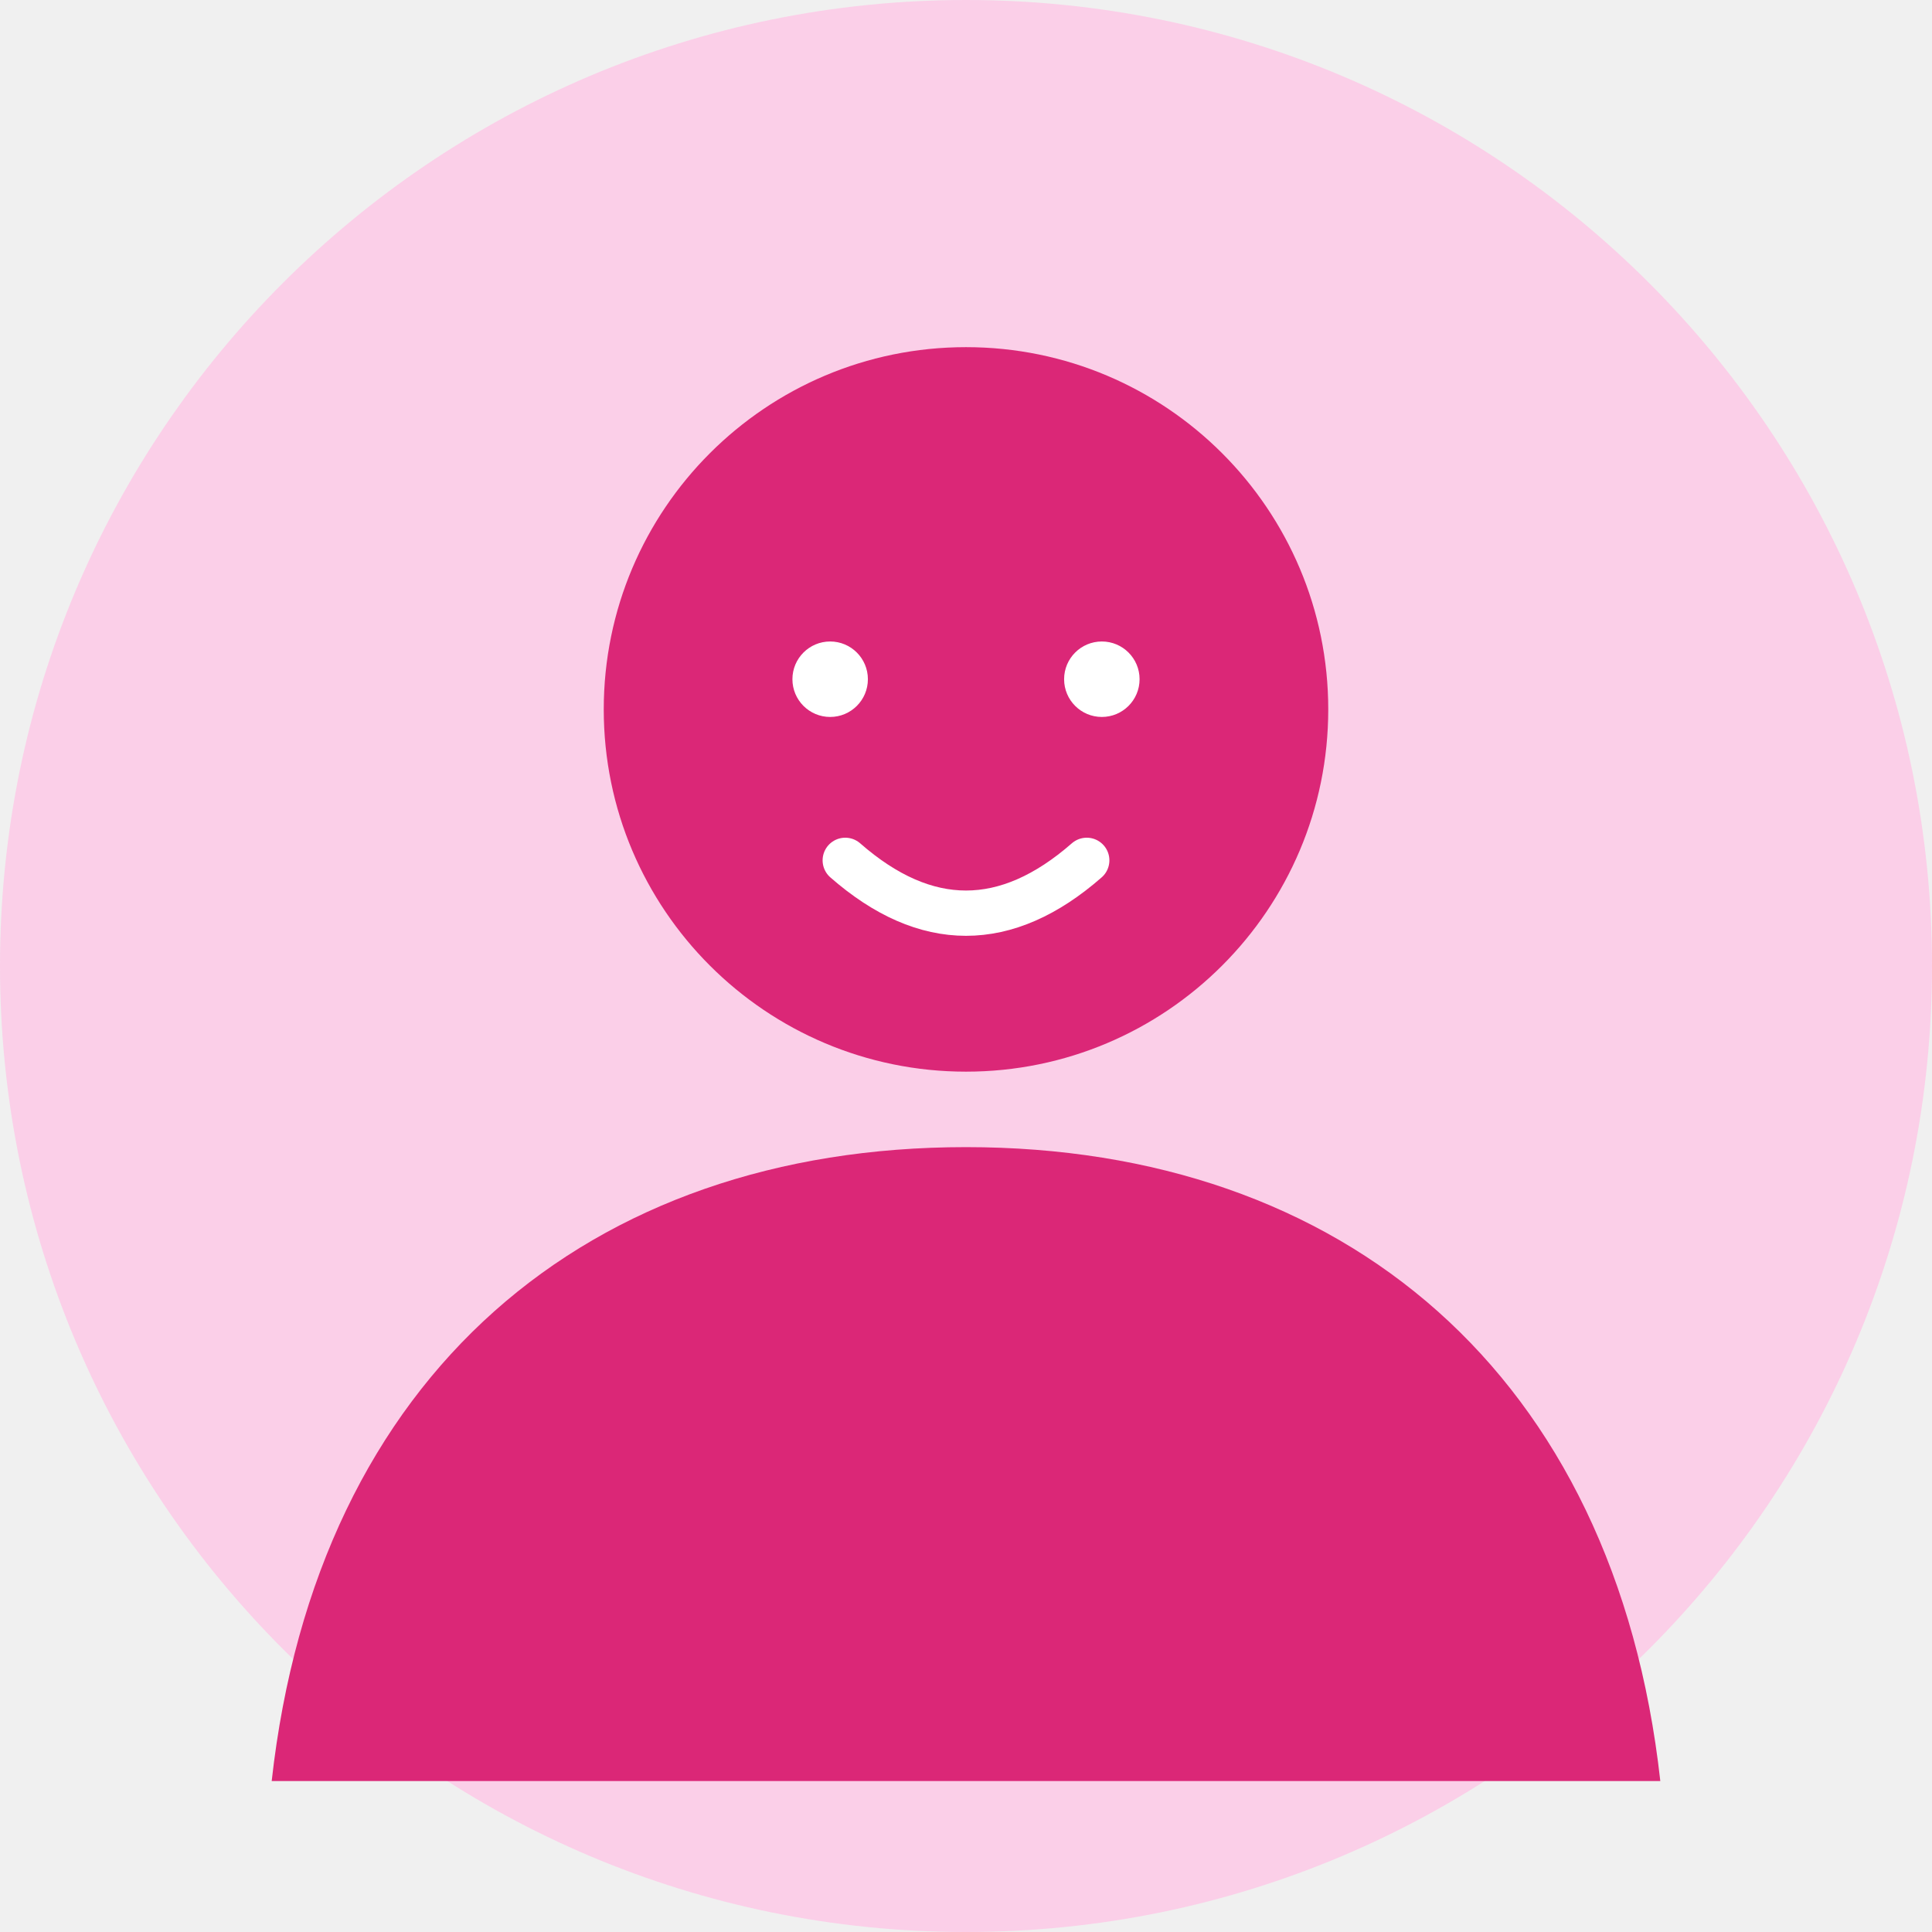
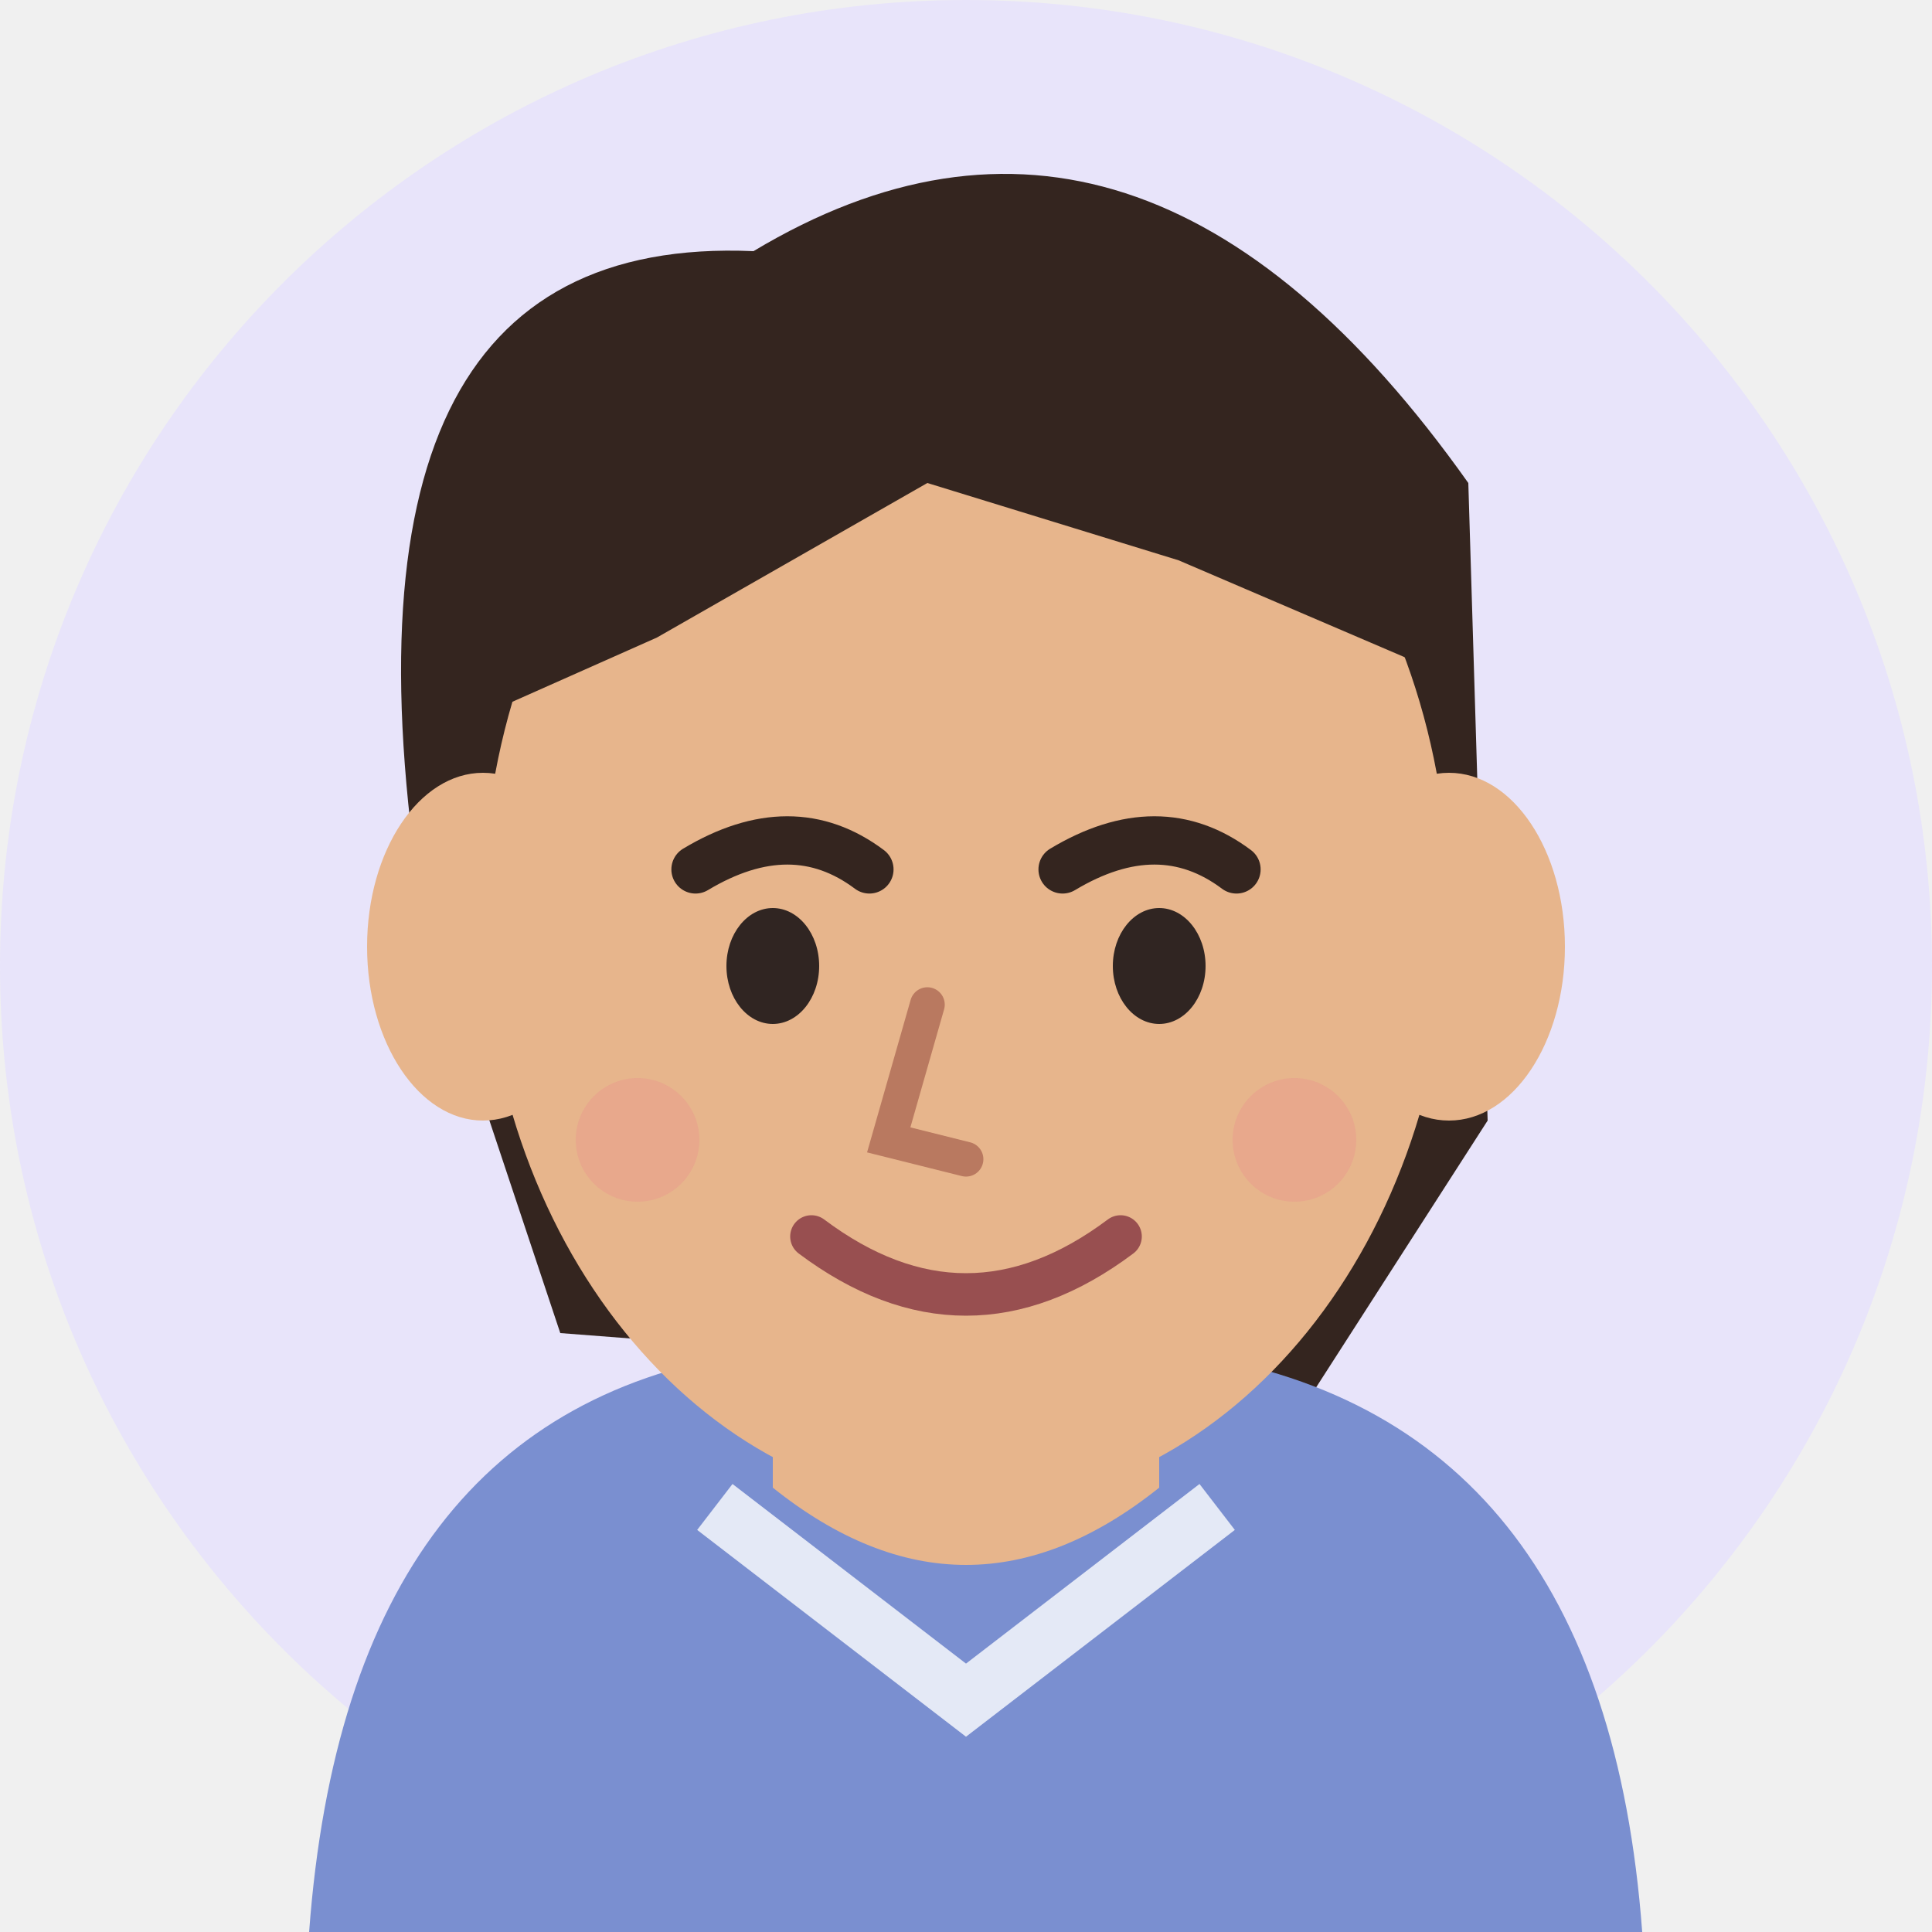
- <svg xmlns="http://www.w3.org/2000/svg" viewBox="0 0 128 128">
-   <rect width="128" height="128" rx="64" fill="#fbcfe8" />
-   <circle cx="64" cy="47" r="24" fill="#db2777" />
-   <path d="M18 118c3-27 21-42 46-42s43 15 46 42" fill="#db2777" />
-   <circle cx="55" cy="45" r="2.5" fill="white" />
-   <circle cx="73" cy="45" r="2.5" fill="white" />
-   <path d="M56 57q8 7 16 0" fill="none" stroke="white" stroke-width="3" stroke-linecap="round" />
+ <svg xmlns="http://www.w3.org/2000/svg" viewBox="0 0 100 100">
+   <rect width="100" height="100" rx="50" fill="#E8E4FA" />
+   <path d="M22 48 Q16 12 39 13 Q59 1 76 25 L77 58 L68 72 L29 69 Z" fill="#34251F" />
+   <path d="M16 100 Q18 73 39 70 L61 70 Q83 73 85 100Z" fill="#7A8FD0" />
+   <path d="M40 65 L40 77 Q50 85 60 77 L60 65Z" fill="#E7B58C" />
+   <ellipse cx="25" cy="49" rx="6" ry="9" fill="#E7B58C" />
+   <ellipse cx="75" cy="49" rx="6" ry="9" fill="#E7B58C" />
+   <ellipse cx="50" cy="47" rx="25" ry="31" fill="#E7B58C" />
+   <path d="M25 37 Q23 12 49 14 Q72 13 75 35 L61 29 L48 25 L34 33 Z" fill="#34251F" />
+   <path d="M36 45 Q41 42 45 45" fill="none" stroke="#34251F" stroke-width="2.5" stroke-linecap="round" />
+   <path d="M55 45 Q60 42 64 45" fill="none" stroke="#34251F" stroke-width="2.5" stroke-linecap="round" />
+   <ellipse cx="40" cy="50" rx="2.4" ry="3" fill="#302522" />
+   <ellipse cx="60" cy="50" rx="2.4" ry="3" fill="#302522" />
+   <path d="M48 52 L46 59 L50 60" fill="none" stroke="#B97960" stroke-width="1.8" stroke-linecap="round" />
+   <path d="M42 64 Q50 70 58 64" fill="none" stroke="#984F50" stroke-width="2.2" stroke-linecap="round" />
+   <circle cx="33" cy="59" r="3.2" fill="#E9958C" opacity=".42" />
+   <circle cx="67" cy="59" r="3.2" fill="#E9958C" opacity=".42" />
+   <path d="M37 78 L50 88 L63 78" fill="none" stroke="#FFFFFF" stroke-width="3" opacity=".8" />
</svg>
